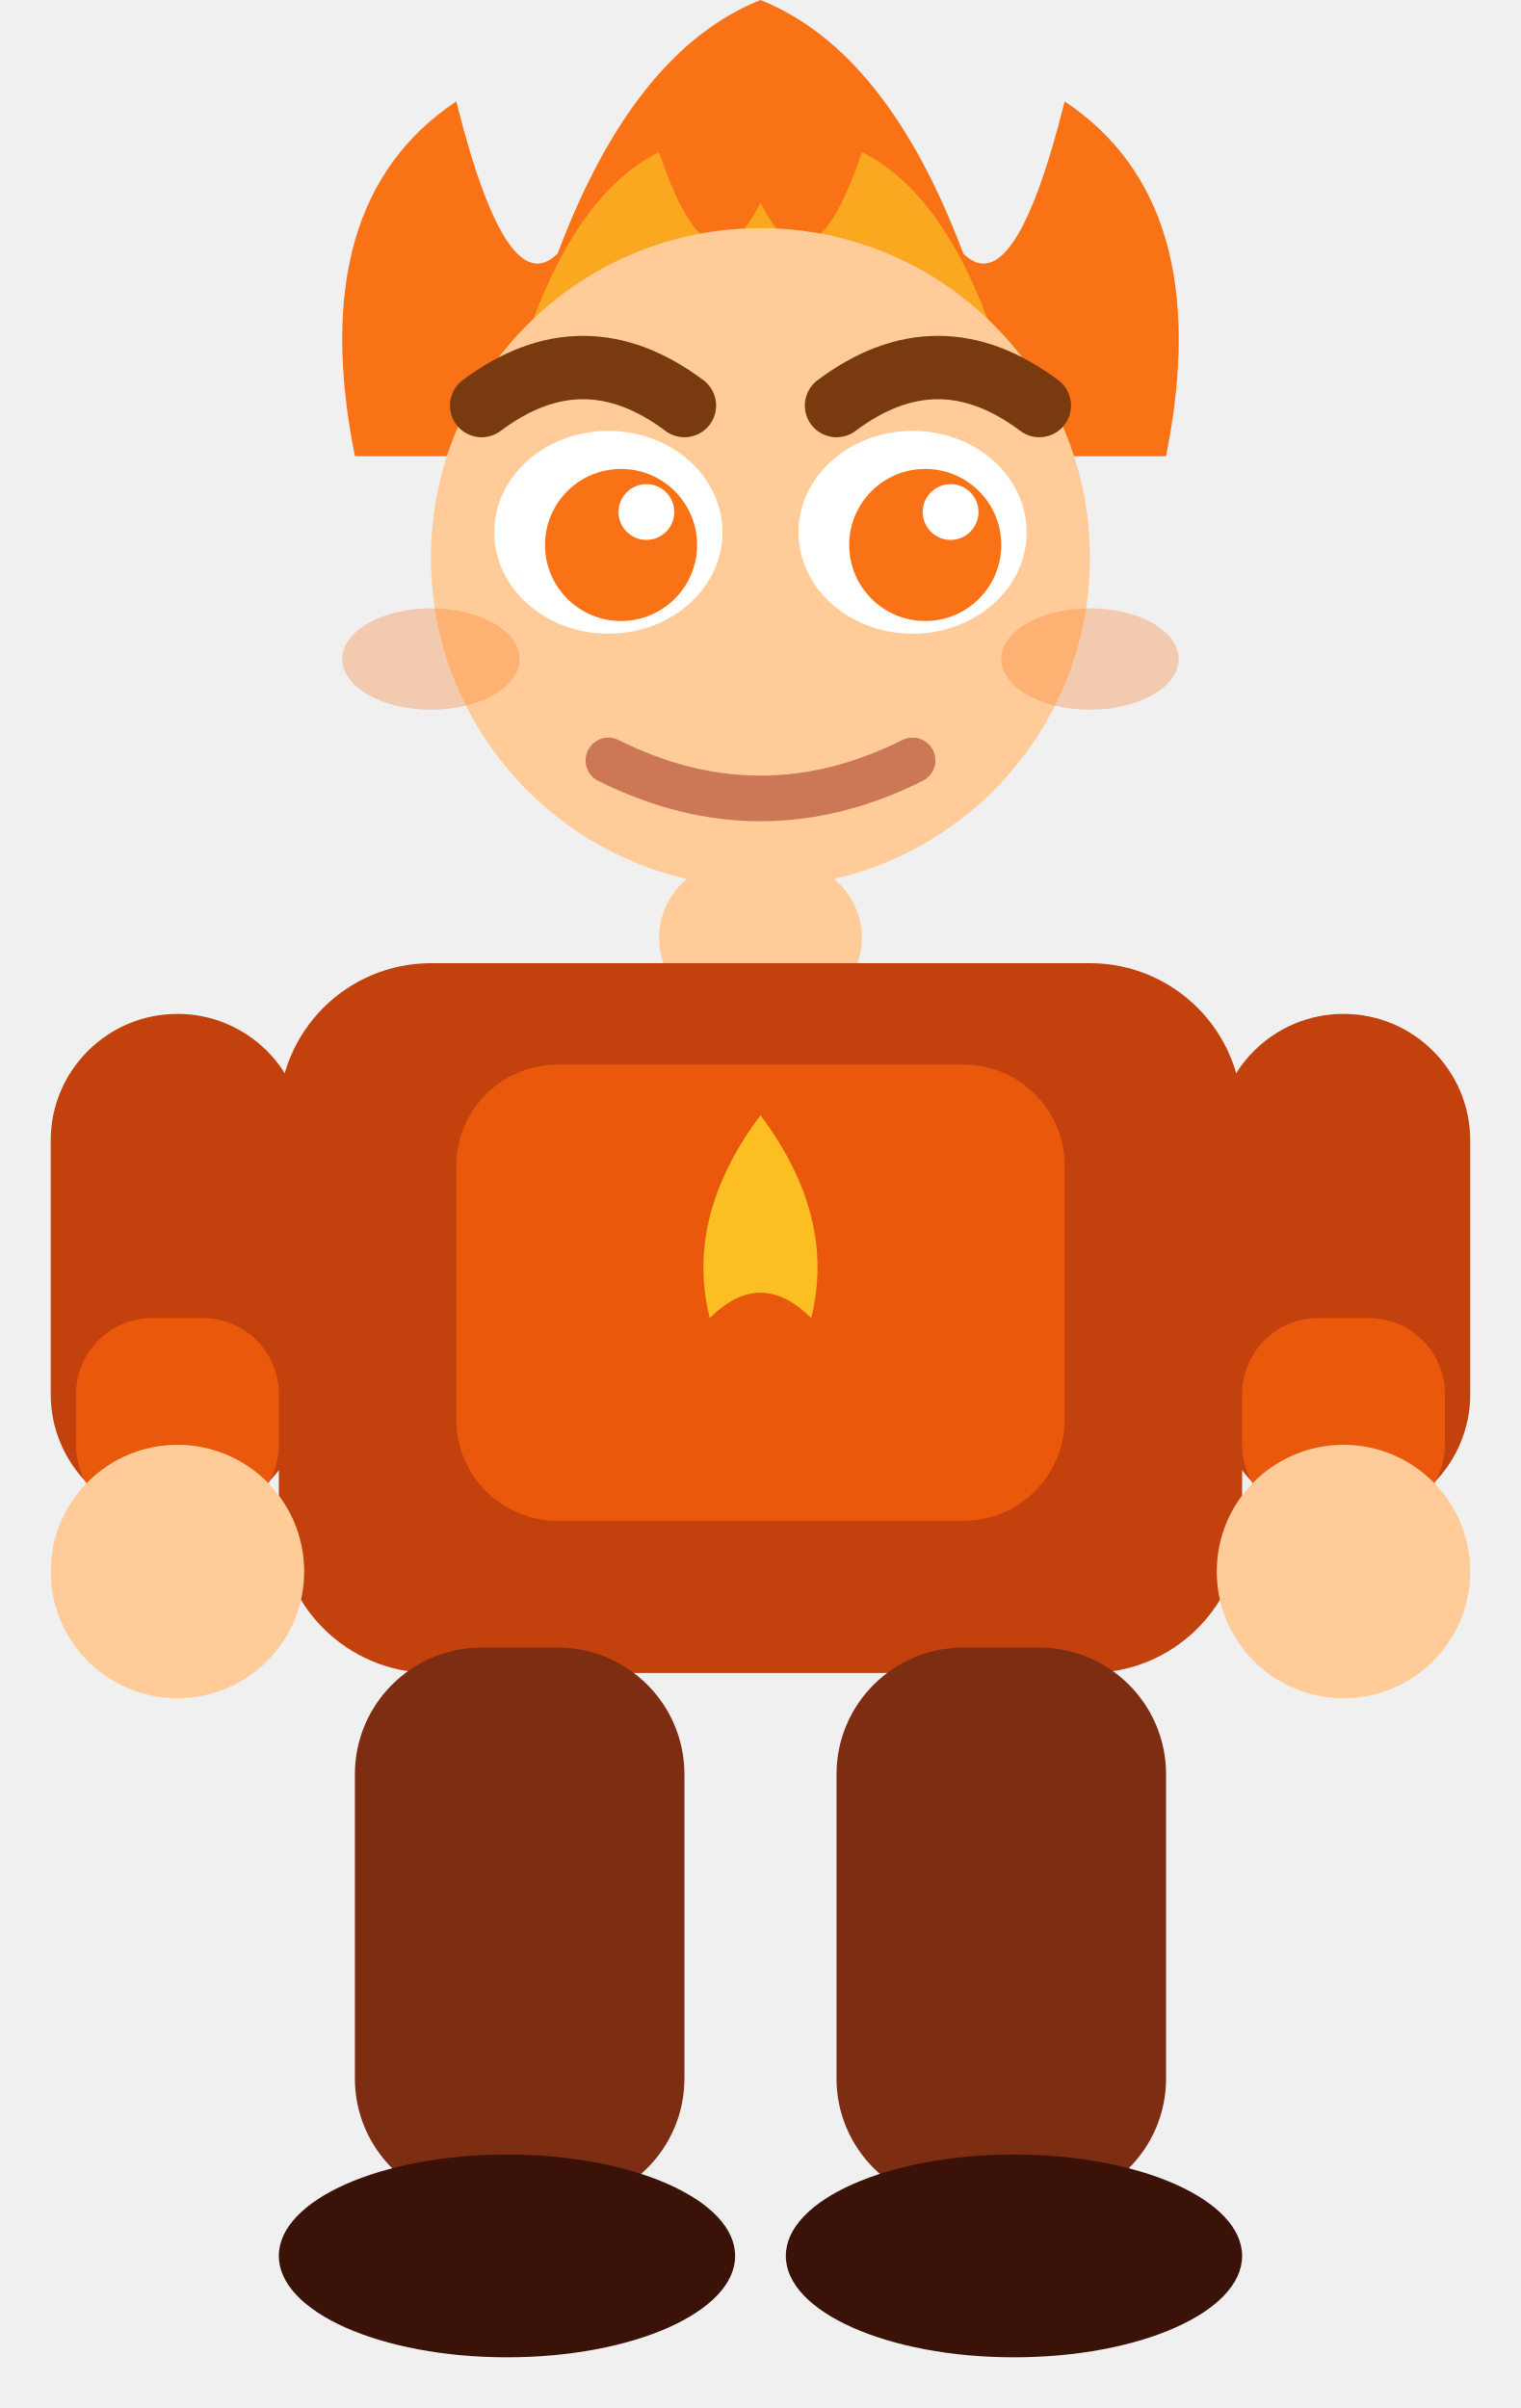
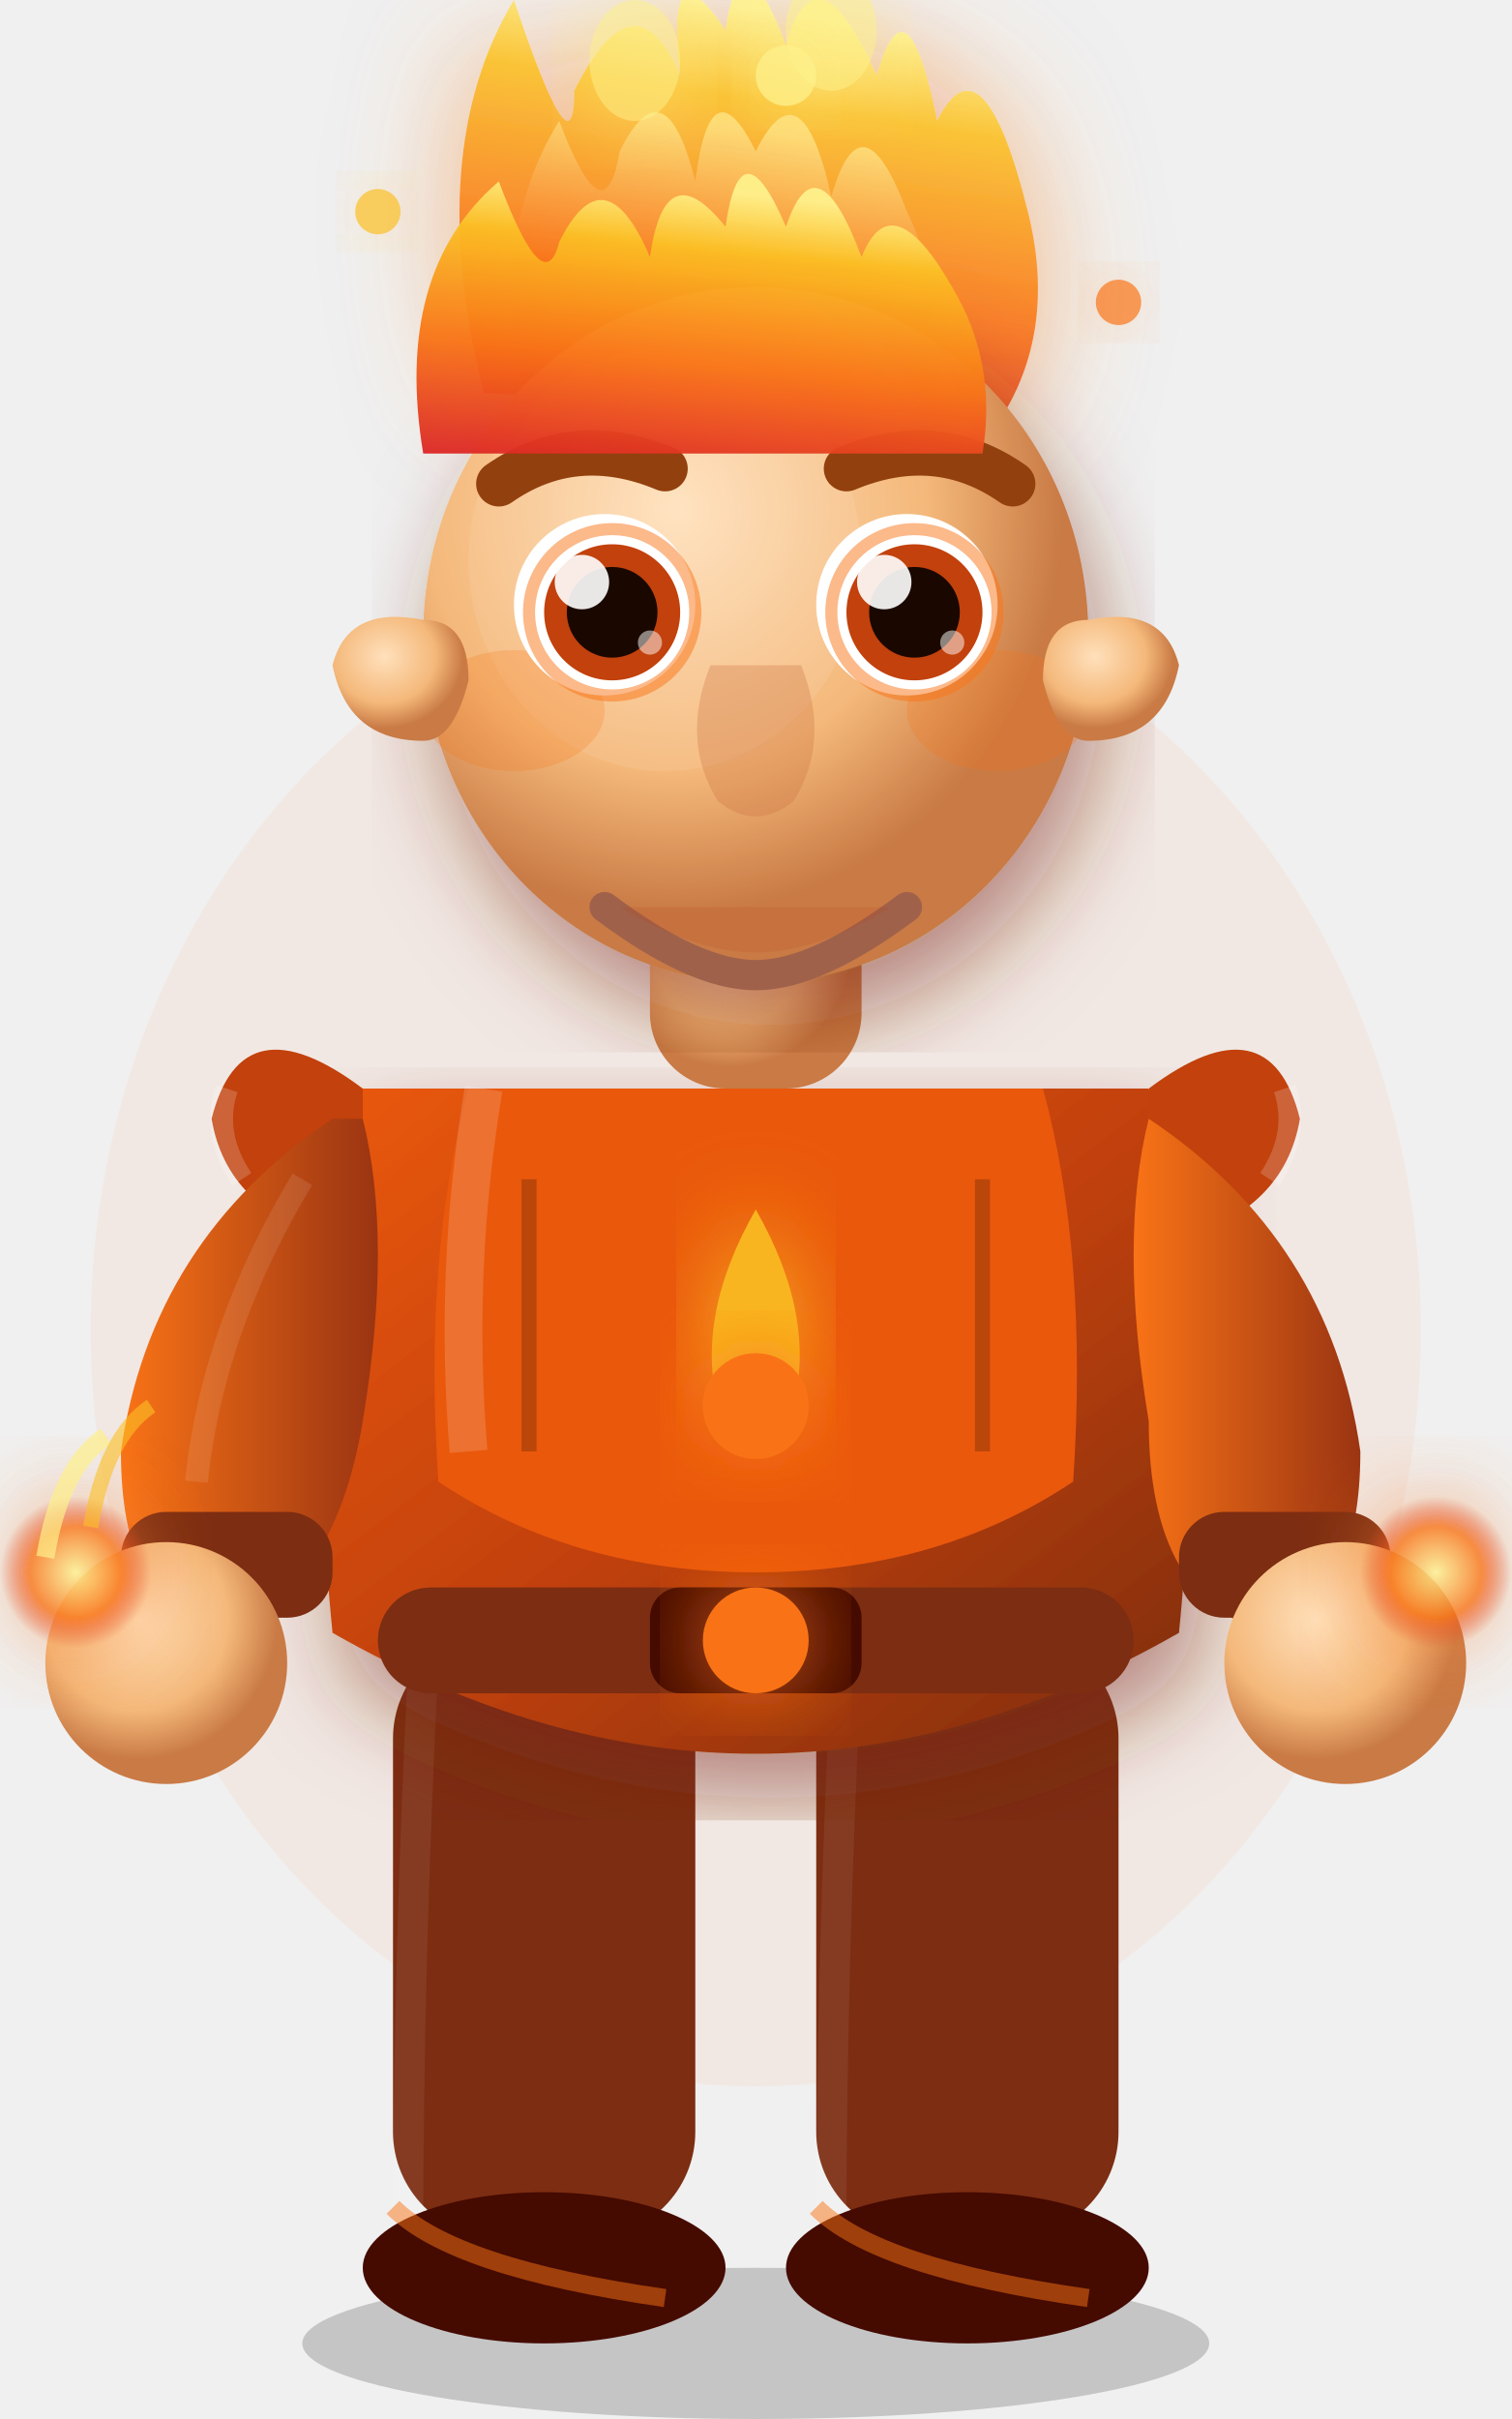
- <svg xmlns="http://www.w3.org/2000/svg" viewBox="0 0 60 95">
-   <path d="M14 18 Q12 8 18 4 Q20 12 22 10 Q25 2 30 0 Q35 2 38 10 Q40 12 42 4 Q48 8 46 18" fill="#f97316" />
-   <path d="M20 16 Q22 8 26 6 Q28 12 30 8 Q32 12 34 6 Q38 8 40 16" fill="#fbbf24" opacity="0.7" />
-   <circle cx="30" cy="22" r="13" fill="#FFCC99" />
-   <path d="M19 16 Q23 13 27 16" stroke="#7A3A10" stroke-width="2.5" fill="none" stroke-linecap="round" />
-   <path d="M33 16 Q37 13 41 16" stroke="#7A3A10" stroke-width="2.5" fill="none" stroke-linecap="round" />
-   <ellipse cx="24" cy="21" rx="4.5" ry="4" fill="white" />
-   <ellipse cx="36" cy="21" rx="4.5" ry="4" fill="white" />
-   <circle cx="24.5" cy="21.5" r="3" fill="#f97316" />
-   <circle cx="36.5" cy="21.5" r="3" fill="#f97316" />
-   <circle cx="25.5" cy="20.2" r="1.1" fill="white" />
-   <circle cx="37.5" cy="20.2" r="1.1" fill="white" />
-   <ellipse cx="17" cy="26" rx="3.5" ry="2" fill="#f97316" opacity="0.3" />
-   <ellipse cx="43" cy="26" rx="3.5" ry="2" fill="#f97316" opacity="0.3" />
-   <path d="M24 30 Q30 33 36 30" stroke="#CC7755" stroke-width="1.8" fill="none" stroke-linecap="round" />
-   <rect x="26" y="34" width="8" height="6" rx="3" fill="#FFCC99" />
-   <rect x="11" y="38" width="38" height="28" rx="6" fill="#C2410C" />
-   <rect x="18" y="42" width="24" height="18" rx="4" fill="#EA580C" />
-   <path d="M30 44 Q27 48 28 52 Q30 50 32 52 Q33 48 30 44" fill="#fbbf24" />
-   <rect x="2" y="40" width="10" height="20" rx="5" fill="#C2410C" />
-   <rect x="48" y="40" width="10" height="20" rx="5" fill="#C2410C" />
-   <rect x="3" y="52" width="8" height="8" rx="3" fill="#EA580C" />
-   <rect x="49" y="52" width="8" height="8" rx="3" fill="#EA580C" />
-   <circle cx="7" cy="62" r="5" fill="#FFCC99" />
-   <circle cx="53" cy="62" r="5" fill="#FFCC99" />
-   <rect x="14" y="65" width="13" height="22" rx="5" fill="#7C2D12" />
-   <rect x="33" y="65" width="13" height="22" rx="5" fill="#7C2D12" />
-   <ellipse cx="20" cy="89" rx="9" ry="4" fill="#3A1208" />
-   <ellipse cx="40" cy="89" rx="9" ry="4" fill="#3A1208" />
+ <svg xmlns="http://www.w3.org/2000/svg" viewBox="0 0 100 160" shape-rendering="geometricPrecision">
+   <defs>
+     <radialGradient id="sk" cx="38%" cy="32%" r="58%">
+       <stop offset="0%" stop-color="#ffe0bb" />
+       <stop offset="65%" stop-color="#f4b87a" />
+       <stop offset="100%" stop-color="#c97a45" />
+     </radialGradient>
+     <linearGradient id="armor" x1="0%" y1="0%" x2="100%" y2="100%">
+       <stop offset="0%" stop-color="#ea580c" />
+       <stop offset="50%" stop-color="#c2410c" />
+       <stop offset="100%" stop-color="#7c2d12" />
+     </linearGradient>
+     <linearGradient id="armL" x1="0%" y1="0%" x2="100%" y2="0%">
+       <stop offset="0%" stop-color="#f97316" />
+       <stop offset="100%" stop-color="#9a3412" />
+     </linearGradient>
+     <linearGradient id="flame" x1="0%" y1="100%" x2="20%" y2="0%">
+       <stop offset="0%" stop-color="#dc2626" />
+       <stop offset="40%" stop-color="#f97316" />
+       <stop offset="80%" stop-color="#fbbf24" />
+       <stop offset="100%" stop-color="#fef08a" />
+     </linearGradient>
+     <linearGradient id="flames2" x1="10%" y1="100%" x2="30%" y2="0%">
+       <stop offset="0%" stop-color="#dc2626" />
+       <stop offset="50%" stop-color="#f97316" />
+       <stop offset="100%" stop-color="#fde68a" />
+     </linearGradient>
+     <radialGradient id="ember" cx="50%" cy="50%" r="50%">
+       <stop offset="0%" stop-color="#fef08a" />
+       <stop offset="60%" stop-color="#f97316" />
+       <stop offset="100%" stop-color="#dc2626" stop-opacity="0" />
+     </radialGradient>
+     <filter id="glow" x="-40%" y="-40%" width="180%" height="180%">
+       <feGaussianBlur in="SourceGraphic" stdDeviation="3" result="b" />
+       <feMerge>
+         <feMergeNode in="b" />
+         <feMergeNode in="SourceGraphic" />
+       </feMerge>
+     </filter>
+     <filter id="ds">
+       <feDropShadow dx="1" dy="3" stdDeviation="3" flood-color="#7c2d12" flood-opacity="0.5" />
+     </filter>
+     <filter id="fireglow" x="-30%" y="-50%" width="160%" height="200%">
+       <feGaussianBlur in="SourceAlpha" stdDeviation="4" result="b" />
+       <feFlood flood-color="#f97316" flood-opacity="0.5" result="c" />
+       <feComposite in="c" in2="b" operator="in" result="s" />
+       <feMerge>
+         <feMergeNode in="s" />
+         <feMergeNode in="SourceGraphic" />
+       </feMerge>
+     </filter>
+   </defs>
+   <ellipse cx="50" cy="155" rx="30" ry="5" fill="rgba(0,0,0,0.18)" />
+   <ellipse cx="50" cy="88" rx="44" ry="50" fill="rgba(249,115,22,0.06)" />
+   <path d="M32 26 Q28 10 34 0 Q38 12 38 6 Q42 -2 45 5 Q44 -4 48 2 Q49 -5 52 3 Q54 -4 58 5 Q60 -2 62 8 Q65 2 68 14 Q70 22 66 28" fill="url(#flame)" filter="url(#fireglow)" opacity="0.9" />
+   <path d="M35 28 Q32 16 37 8 Q40 16 41 10 Q44 4 46 12 Q47 4 50 10 Q53 4 55 13 Q57 6 60 14 Q63 20 60 27" fill="url(#flames2)" opacity="0.75" />
+   <ellipse cx="42" cy="4" rx="3" ry="4" fill="#fef08a" opacity="0.6" filter="url(#glow)" />
+   <ellipse cx="55" cy="2" rx="3" ry="4" fill="#fef08a" opacity="0.6" filter="url(#glow)" />
+   <rect x="26" y="108" width="20" height="40" rx="7" fill="#7c2d12" />
+   <rect x="54" y="108" width="20" height="40" rx="7" fill="#7c2d12" />
+   <path d="M28 110 Q27 130 27 148" stroke="rgba(255,255,255,0.07)" stroke-width="2" fill="none" />
+   <path d="M56 110 Q55 130 55 148" stroke="rgba(255,255,255,0.07)" stroke-width="2" fill="none" />
+   <ellipse cx="36" cy="150" rx="12" ry="5" fill="#450a00" />
+   <ellipse cx="64" cy="150" rx="12" ry="5" fill="#450a00" />
+   <path d="M26 146 Q30 150 44 152" stroke="#f97316" stroke-width="1.2" fill="none" opacity="0.5" />
+   <path d="M54 146 Q58 150 72 152" stroke="#f97316" stroke-width="1.2" fill="none" opacity="0.5" />
+   <path d="M24 72 Q20 88 22 108 Q36 116 50 116 Q64 116 78 108 Q80 88 76 72 Z" fill="url(#armor)" filter="url(#ds)" />
+   <path d="M31 72 Q28 83 29 98 Q38 104 50 104 Q62 104 71 98 Q72 83 69 72 Z" fill="#ea580c" />
+   <path d="M32 72 Q30 84 31 96" stroke="rgba(255,255,255,0.15)" stroke-width="2.5" fill="none" />
+   <path d="M35 78 L35 96" stroke="rgba(0,0,0,0.2)" stroke-width="1" fill="none" />
+   <path d="M65 78 L65 96" stroke="rgba(0,0,0,0.2)" stroke-width="1" fill="none" />
+   <path d="M50 80 Q46 87 47.5 93 Q50 90 52.5 93 Q54 87 50 80" fill="#fbbf24" filter="url(#glow)" opacity="0.9" />
+   <circle cx="50" cy="93" r="3.5" fill="#f97316" filter="url(#glow)" />
+   <path d="M24 72 Q16 66 14 74 Q15 80 22 82 Q24 80 24 76" fill="#c2410c" />
+   <path d="M76 72 Q84 66 86 74 Q85 80 78 82 Q76 80 76 76" fill="#c2410c" />
+   <path d="M15 72 Q14 75 16 78" stroke="rgba(255,255,255,0.18)" stroke-width="1.5" fill="none" />
+   <path d="M85 72 Q86 75 84 78" stroke="rgba(255,255,255,0.18)" stroke-width="1.5" fill="none" />
+   <rect x="25" y="105" width="50" height="7" rx="3.5" fill="#7c2d12" />
+   <rect x="43" y="105" width="14" height="7" rx="2" fill="#450a00" />
+   <circle cx="50" cy="108.5" r="3.5" fill="#f97316" filter="url(#glow)" />
+   <path d="M22 74 Q10 82 8 96 Q8 106 14 108 Q22 106 24 94 Q26 82 24 74" fill="url(#armL)" />
+   <path d="M20 78 Q14 88 13 98" stroke="rgba(255,255,255,0.1)" stroke-width="1.5" fill="none" />
+   <rect x="8" y="100" width="14" height="7" rx="3" fill="#7c2d12" />
+   <path d="M76 74 Q88 82 90 96 Q90 106 84 108 Q76 106 76 94 Q74 82 76 74" fill="url(#armL)" />
+   <rect x="78" y="100" width="14" height="7" rx="3" fill="#7c2d12" />
+   <circle cx="11" cy="110" r="8" fill="url(#sk)" />
+   <circle cx="5" cy="104" r="5" fill="url(#ember)" filter="url(#glow)" opacity="0.8" />
+   <path d="M3 103 Q4 97 7 95" stroke="#fef08a" stroke-width="1.2" fill="none" opacity="0.7" />
+   <path d="M6 101 Q7 95 10 93" stroke="#fbbf24" stroke-width="1" fill="none" opacity="0.6" />
+   <circle cx="89" cy="110" r="8" fill="url(#sk)" />
+   <circle cx="95" cy="104" r="5" fill="url(#ember)" filter="url(#glow)" opacity="0.8" />
+   <rect x="43" y="58" width="14" height="14" rx="5" fill="url(#sk)" />
+   <ellipse cx="50" cy="42" rx="22" ry="23" fill="url(#sk)" filter="url(#ds)" />
+   <ellipse cx="44" cy="37" rx="13" ry="14" fill="rgba(255,255,255,0.08)" />
+   <ellipse cx="34" cy="47" rx="6" ry="4" fill="rgba(249,115,22,0.22)" />
+   <ellipse cx="66" cy="47" rx="6" ry="4" fill="rgba(249,115,22,0.22)" />
+   <path d="M28 41 Q23 40 22 44 Q23 49 28 49 Q30 49 31 45 Q31 41 28 41" fill="url(#sk)" />
+   <path d="M72 41 Q77 40 78 44 Q77 49 72 49 Q70 49 69 45 Q69 41 72 41" fill="url(#sk)" />
+   <ellipse cx="40" cy="40" rx="6" ry="6" fill="white" />
+   <circle cx="40.5" cy="40.5" r="4.5" fill="#c2410c" />
+   <circle cx="40.5" cy="40.5" r="3" fill="#1a0800" />
+   <circle cx="38.5" cy="38.5" r="1.8" fill="white" opacity="0.9" />
+   <circle cx="43" cy="42.5" r="0.8" fill="white" opacity="0.5" />
+   <ellipse cx="40.5" cy="40.5" rx="5.5" ry="5.5" fill="none" stroke="#f97316" stroke-width="0.8" opacity="0.5" />
+   <ellipse cx="60" cy="40" rx="6" ry="6" fill="white" />
+   <circle cx="60.5" cy="40.5" r="4.5" fill="#c2410c" />
+   <circle cx="60.5" cy="40.5" r="3" fill="#1a0800" />
+   <circle cx="58.5" cy="38.5" r="1.8" fill="white" opacity="0.9" />
+   <circle cx="63" cy="42.5" r="0.8" fill="white" opacity="0.5" />
+   <ellipse cx="60.5" cy="40.5" rx="5.5" ry="5.5" fill="none" stroke="#f97316" stroke-width="0.8" opacity="0.5" />
+   <path d="M33 32 Q38 28.5 44 31" stroke="#92400e" stroke-width="3" fill="none" stroke-linecap="round" />
+   <path d="M56 31 Q62 28.5 67 32" stroke="#92400e" stroke-width="3" fill="none" stroke-linecap="round" />
+   <path d="M47 44 Q45 49 47.5 53 Q50 55 52.5 53 Q55 49 53 44" fill="rgba(200,110,60,0.3)" />
+   <path d="M40 60 Q46 64.5 50 64.5 Q54 64.5 60 60" stroke="#a0614a" stroke-width="2" fill="none" stroke-linecap="round" />
+   <path d="M41 60 Q46 63 50 63 Q54 63 59 60" fill="rgba(180,60,20,0.15)" />
+   <path d="M28 30 Q26 18 33 12 Q36 20 37 16 Q40 10 43 17 Q44 10 48 15 Q49 8 52 15 Q54 9 57 17 Q59 12 63 19 Q66 24 65 30" fill="url(#flame)" opacity="0.95" />
+   <circle cx="25" cy="14" r="1.5" fill="#fbbf24" opacity="0.7" filter="url(#glow)" />
+   <circle cx="74" cy="20" r="1.5" fill="#f97316" opacity="0.7" filter="url(#glow)" />
+   <circle cx="52" cy="5" r="2" fill="#fef08a" opacity="0.8" filter="url(#glow)" />
</svg>
